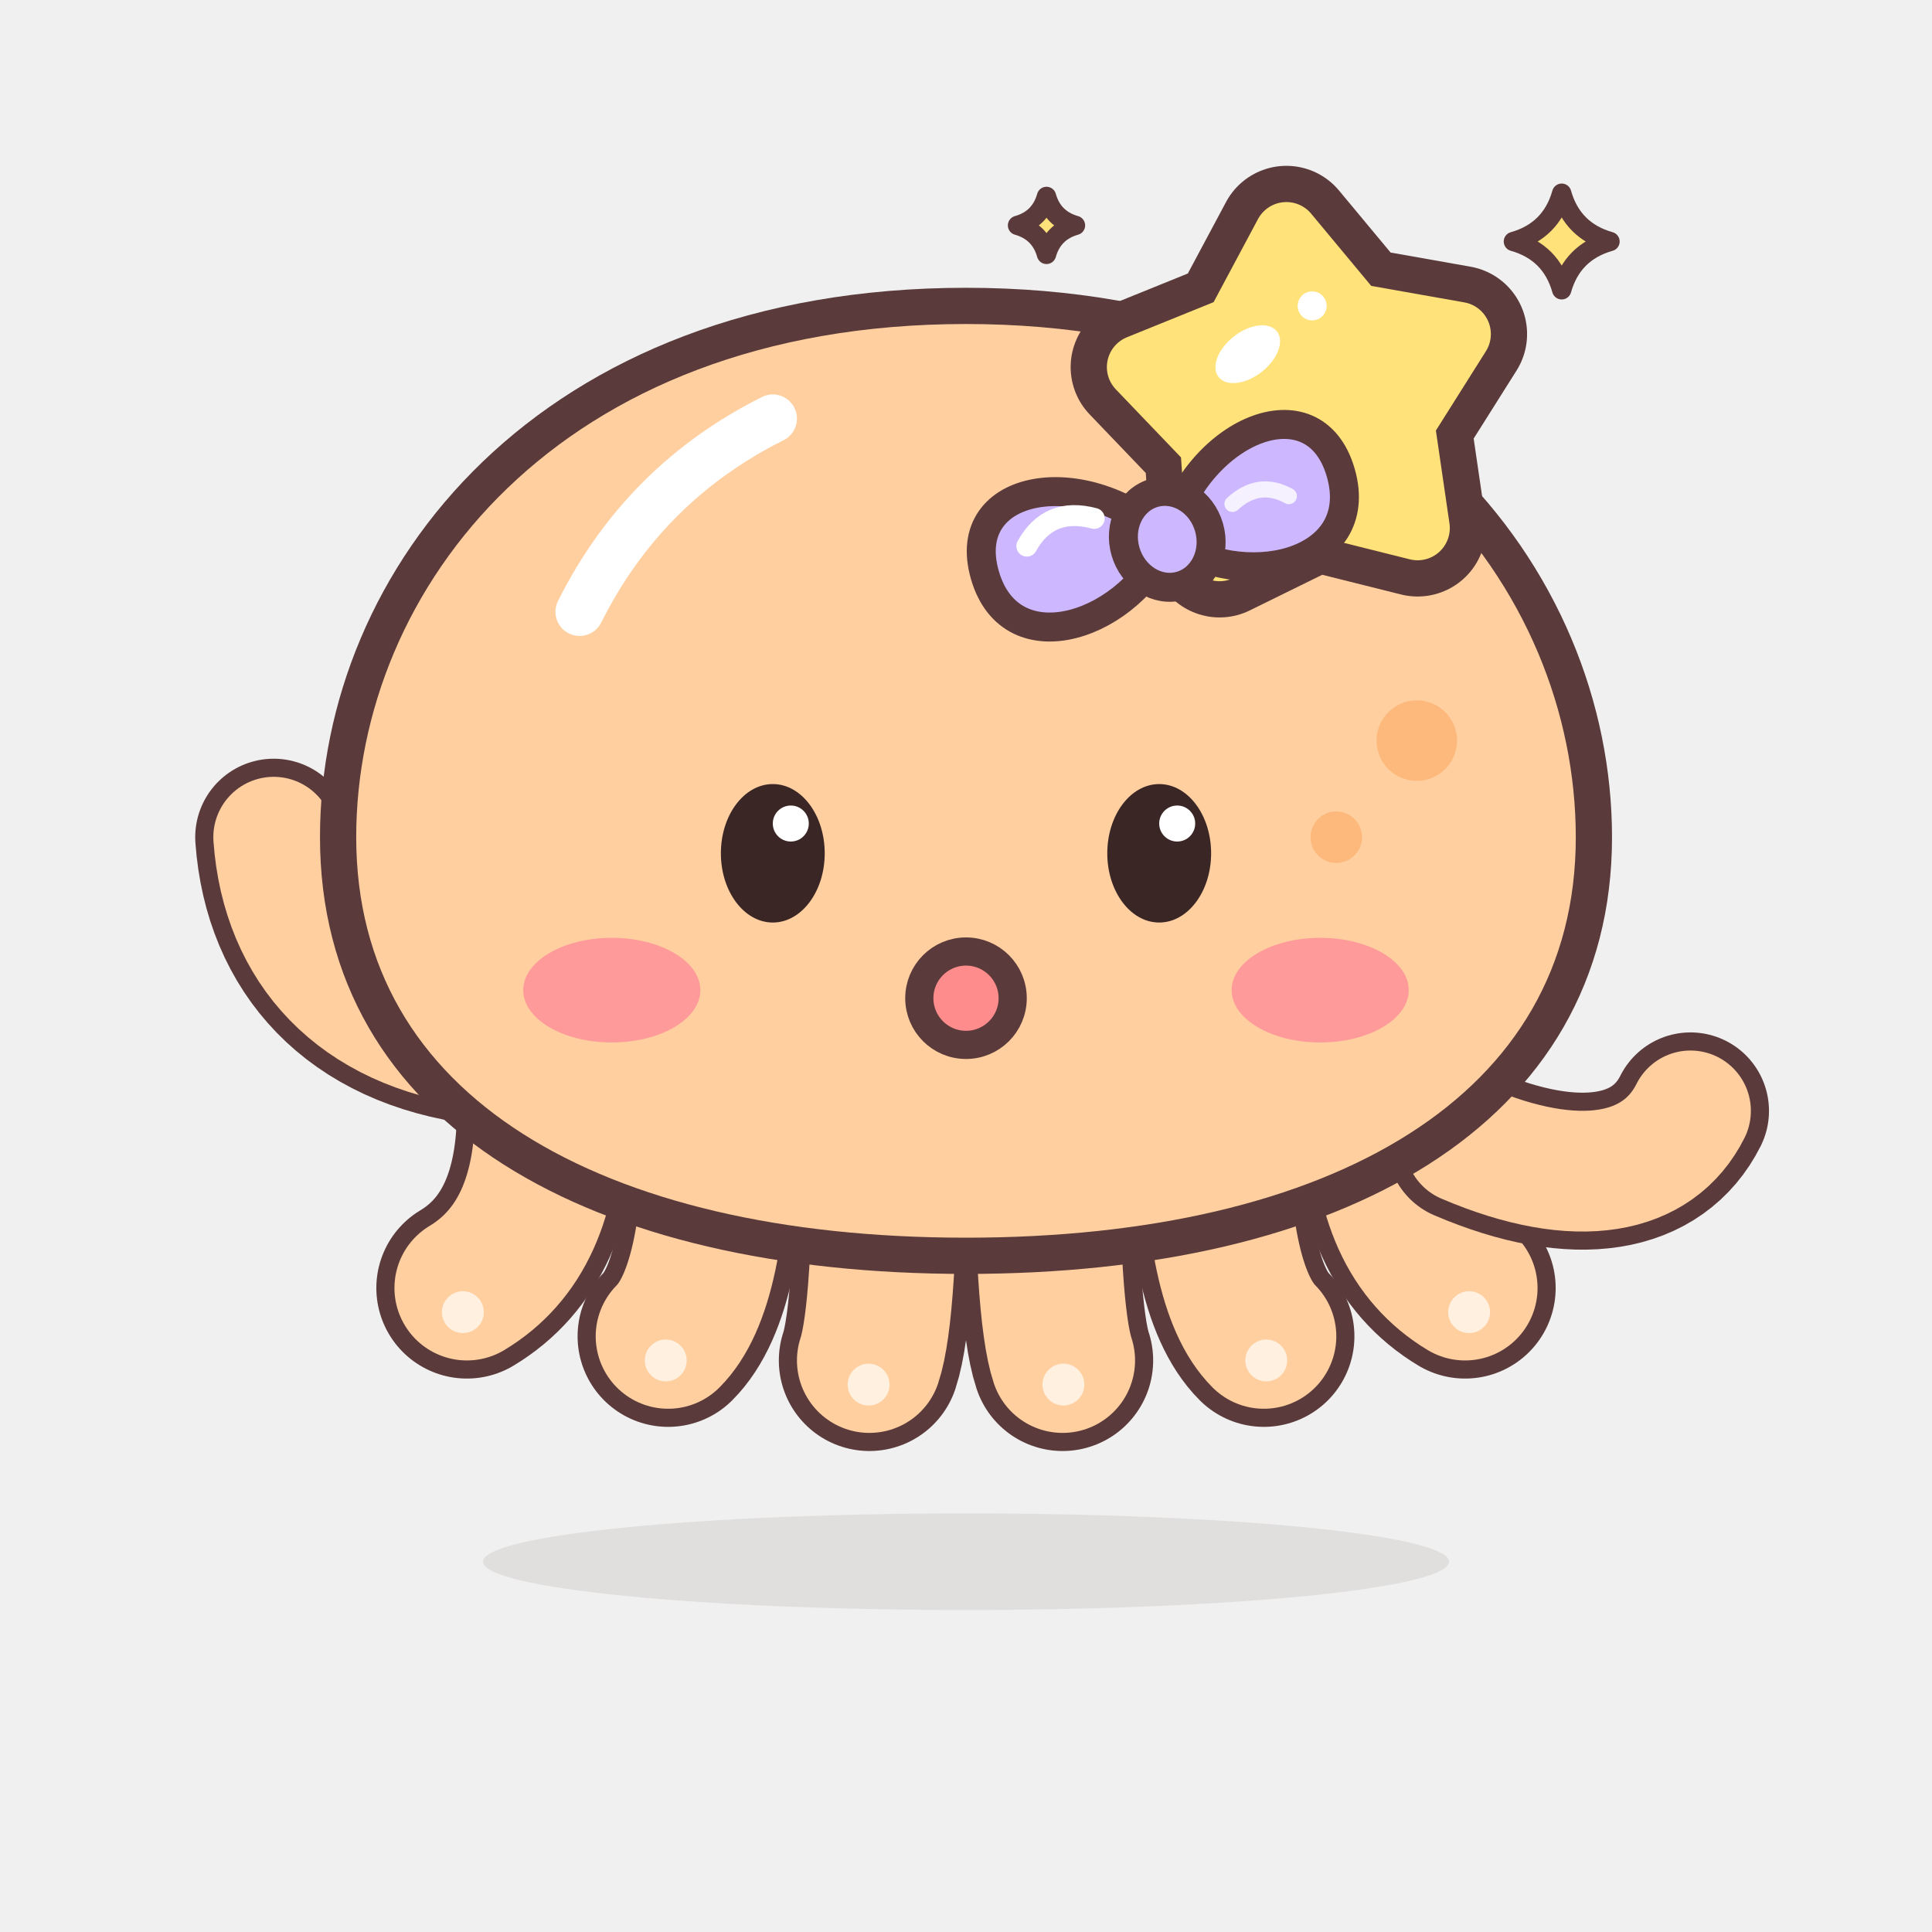
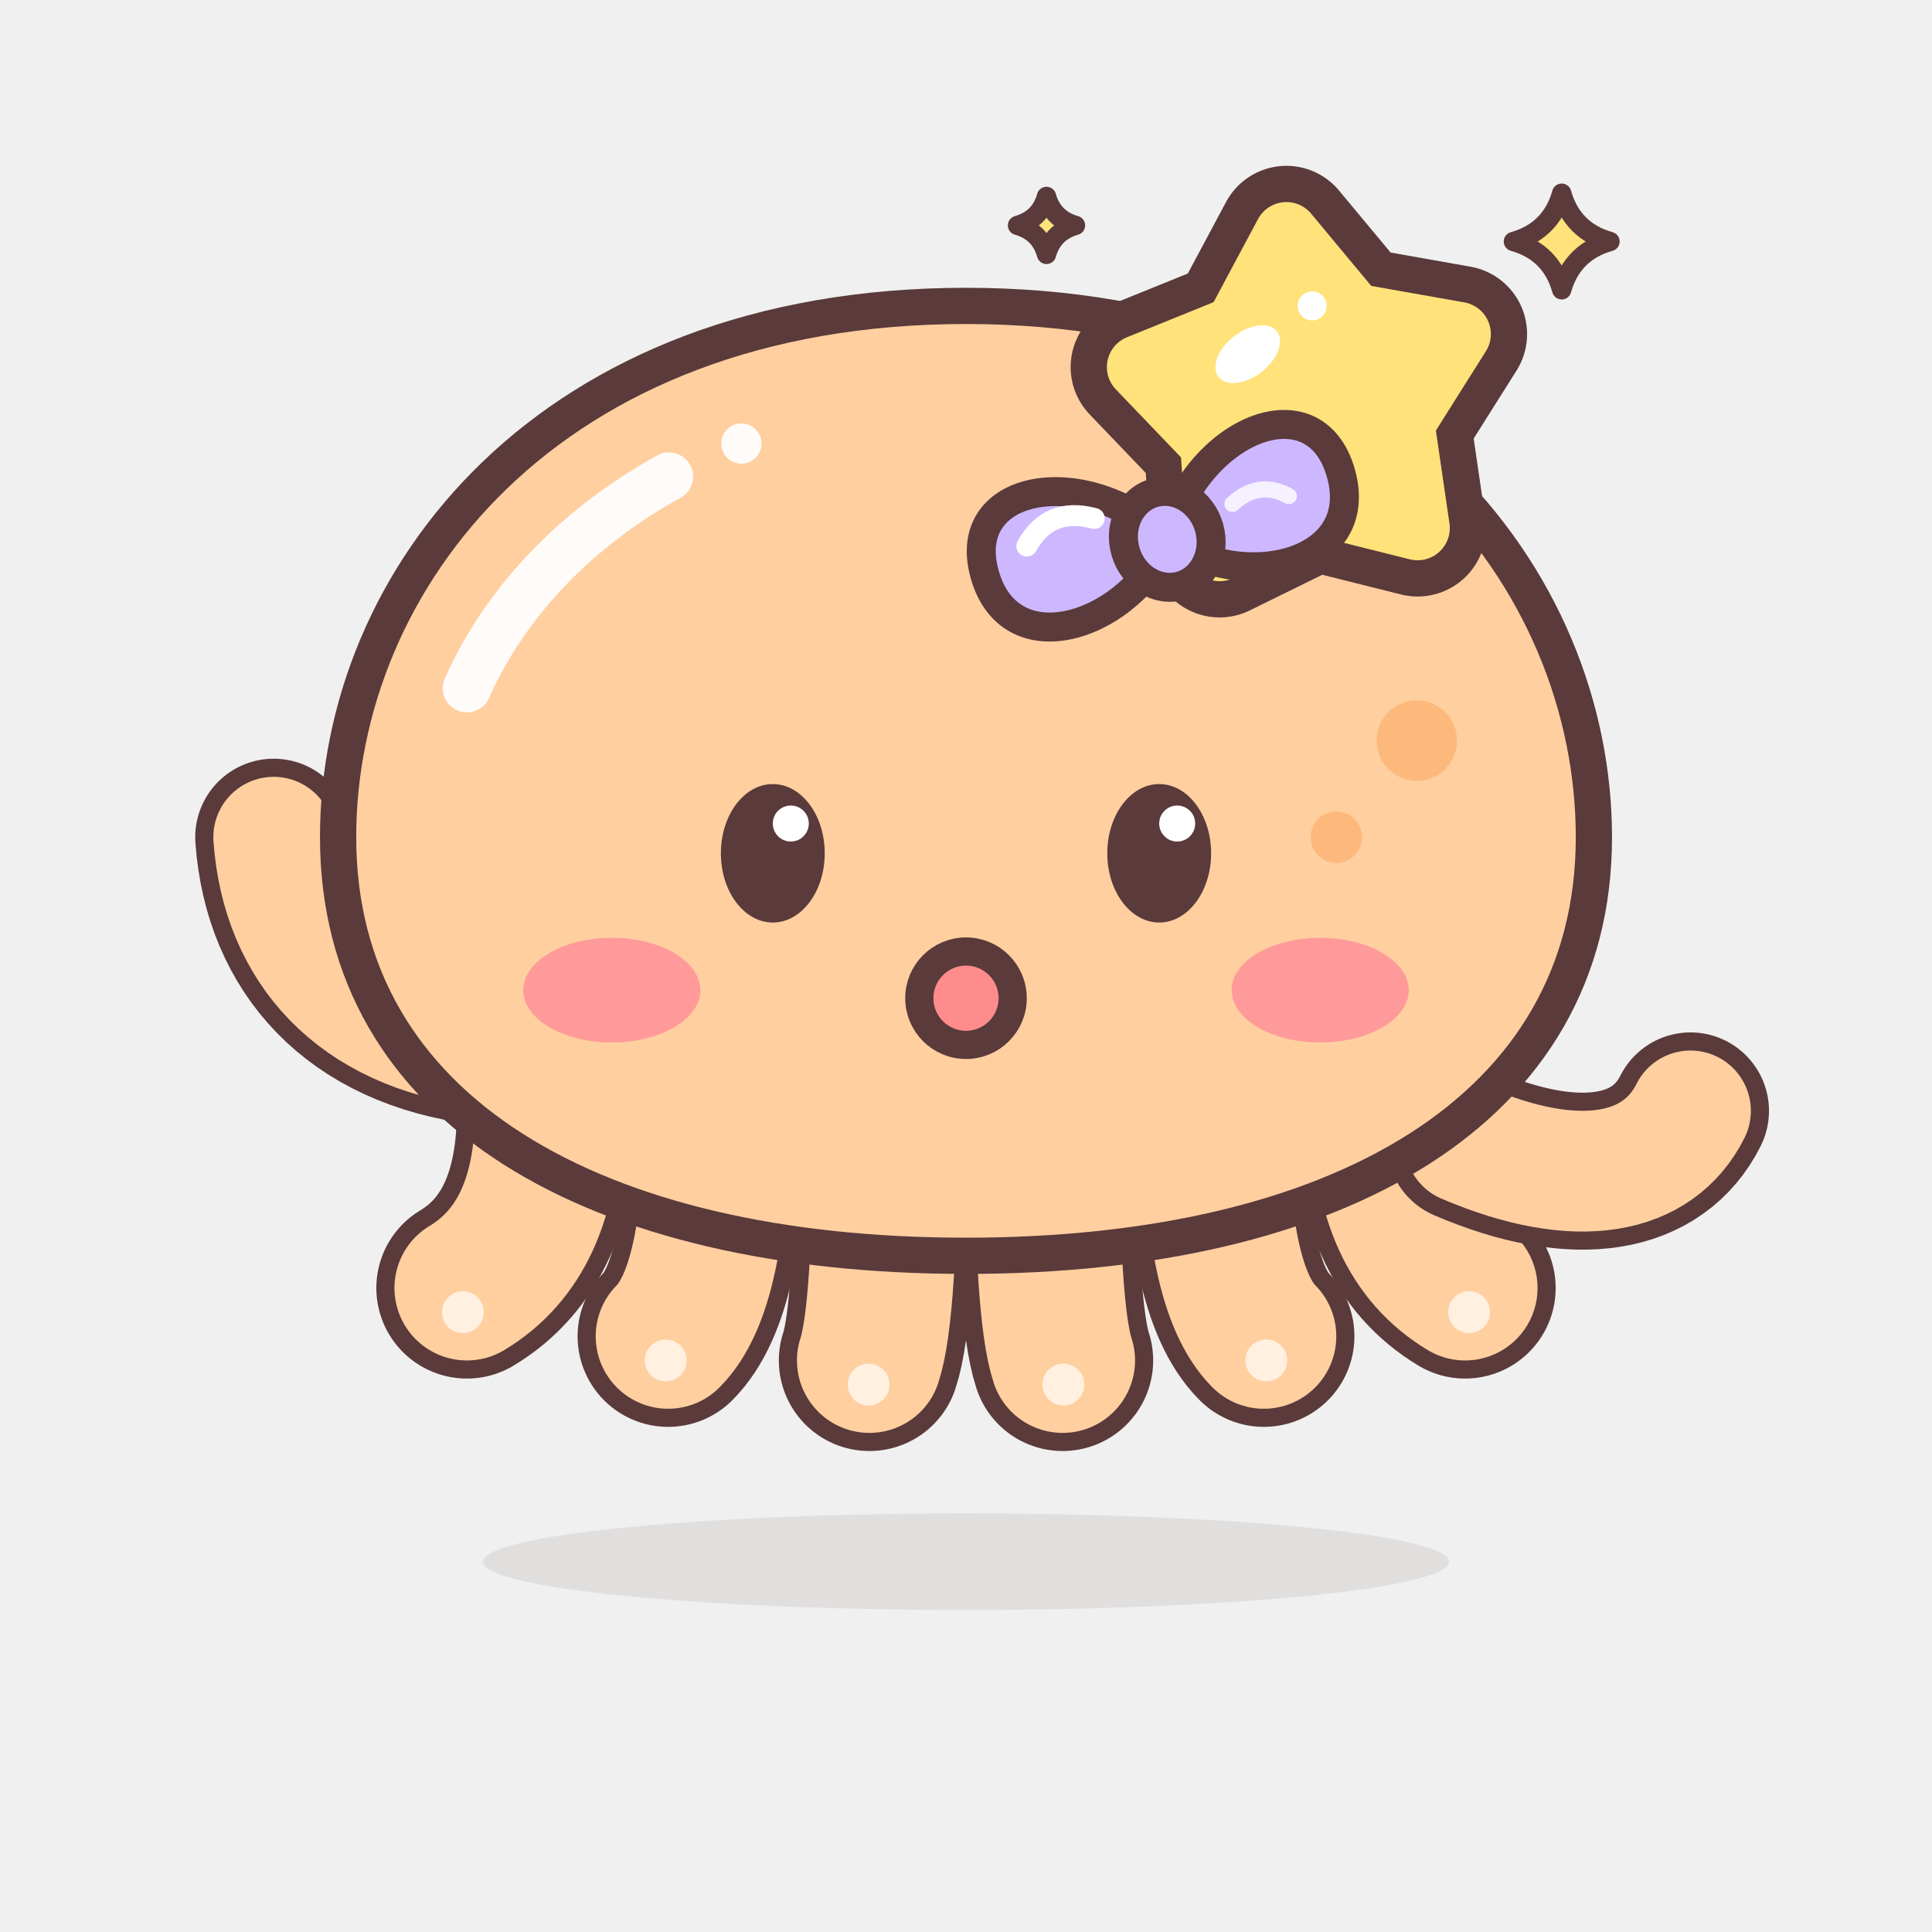
<svg xmlns="http://www.w3.org/2000/svg" viewBox="0 0 240 240" width="240" height="240">
+   <defs>
+     <clipPath id="G4-head">
+       <path d="M120 38 C 172 38, 198 72, 198 104 C 198 138, 166 156, 120 156 C 74 156, 42 138, 42 104 C 42 72, 68 38, 120 38 Z" />
+     </clipPath>
+   </defs>
  <ellipse cx="120" cy="194" rx="60" ry="6" fill="#5A3A3A" opacity="0.10" />
  <g fill="none" stroke-linecap="round" stroke-linejoin="round">
    <g stroke="#5A3A3A" stroke-width="22.5">
      <path d="M68 138 Q 68 154, 58 160" />
      <path d="M89 138 Q 89 160, 83 166" />
      <path d="M110 138 Q 110 163, 108 169" />
      <path d="M130 138 Q 130 163, 132 169" />
      <path d="M151 138 Q 151 160, 157 166" />
      <path d="M172 138 Q 172 154, 182 160" />
    </g>
    <g stroke="#FFCFA0" stroke-width="18">
      <path d="M68 138 Q 68 154, 58 160" />
      <path d="M89 138 Q 89 160, 83 166" />
      <path d="M110 138 Q 110 163, 108 169" />
      <path d="M130 138 Q 130 163, 132 169" />
      <path d="M151 138 Q 151 160, 157 166" />
      <path d="M172 138 Q 172 154, 182 160" />
    </g>
  </g>
  <g fill="none" stroke-linecap="round" stroke-linejoin="round">
    <g stroke="#5A3A3A" stroke-width="19.5">
      <path d="M60 130 C 44 128, 35 118, 34 104" />
      <path d="M182 142 C 196 148, 206 146, 210 138" />
    </g>
    <g stroke="#FFCFA0" stroke-width="15">
      <path d="M60 130 C 44 128, 35 118, 34 104" />
      <path d="M182 142 C 196 148, 206 146, 210 138" />
    </g>
  </g>
  <g fill="#FFF0E0">
    <circle cx="57.5" cy="163" r="2.6" />
    <circle cx="82.7" cy="169" r="2.6" />
    <circle cx="107.9" cy="172" r="2.6" />
    <circle cx="132.1" cy="172" r="2.6" />
    <circle cx="157.3" cy="169" r="2.6" />
    <circle cx="182.5" cy="163" r="2.6" />
  </g>
  <path d="M120 38 C 172 38, 198 72, 198 104 C 198 138, 166 156, 120 156 C 74 156, 42 138, 42 104 C 42 72, 68 38, 120 38 Z" fill="#FFCFA0" stroke="#5A3A3A" stroke-width="4.5" />
  <g fill="#FDB97C">
    <circle cx="176" cy="92" r="5" />
    <circle cx="166" cy="104" r="3.2" />
  </g>
-   <path d="M72 76 Q 80 60, 96 52" fill="none" stroke="#FFFFFF" stroke-width="6" stroke-linecap="round" />
+   <path d="M58.0 85.5 A 66 54 0 0 1 83.1 59.2" fill="none" stroke="#FFFFFF" stroke-width="6" stroke-linecap="round" opacity="0.92" />
+   <circle cx="92.1" cy="55.1" r="2.5" fill="#FFFFFF" opacity="0.92" />
  <g>
    <polygon points="159.8,29.1 168.2,39.2 181.2,41.5 174.2,52.6 176.1,65.6 163.3,62.4 151.5,68.2 150.6,55.1 141.5,45.6 153.6,40.7" fill="#5A3A3A" stroke="#5A3A3A" stroke-width="17.0" stroke-linejoin="round" />
    <polygon points="159.8,29.1 168.2,39.2 181.2,41.5 174.2,52.6 176.1,65.6 163.3,62.4 151.5,68.2 150.6,55.1 141.5,45.6 153.6,40.7" fill="#FFE27A" stroke="#FFE27A" stroke-width="8" stroke-linejoin="round" />
    <ellipse cx="155" cy="44" rx="4.6" ry="2.8" fill="#FFFFFF" transform="rotate(-38 155 44)" />
    <circle cx="163" cy="38" r="1.8" fill="#FFFFFF" />
    <g transform="translate(145 67) rotate(-16) scale(1.0)" stroke="#5A3A3A" stroke-width="3.60" stroke-linejoin="round">
      <path d="M0 0 C -7 -12, -23 -14, -23 -2 C -23 10, -7 9, 0 0 Z" fill="#CDB8FF" />
      <path d="M0 0 C -7 -12, -23 -14, -23 -2 C -23 10, -7 9, 0 0 Z" fill="#CDB8FF" transform="scale(-1 1)" />
      <path d="M-17 -4 Q -13 -8, -8 -5" fill="none" stroke="#FFFFFF" stroke-width="2.60" stroke-linecap="round" />
      <path d="M9 -2 Q 13 -4, 16 -1" fill="none" stroke="#FFFFFF" stroke-width="2.00" stroke-linecap="round" opacity="0.8" />
      <ellipse cx="0" cy="0" rx="5.4" ry="6" fill="#CDB8FF" />
    </g>
    <path d="M194 24 Q 195.32 28.68, 200 30 Q 195.32 31.32, 194 36 Q 192.68 31.32, 188 30 Q 192.68 28.68, 194 24 Z" fill="#FFE27A" stroke="#5A3A3A" stroke-width="2.4" stroke-linejoin="round" />
    <path d="M130 24.4 Q 130.792 27.208, 133.6 28 Q 130.792 28.792, 130 31.6 Q 129.208 28.792, 126.4 28 Q 129.208 27.208, 130 24.4 Z" fill="#FFE27A" stroke="#5A3A3A" stroke-width="2.4" stroke-linejoin="round" />
  </g>
  <ellipse cx="76" cy="123" rx="11" ry="6.5" fill="#FF9A9A" />
  <ellipse cx="164" cy="123" rx="11" ry="6.5" fill="#FF9A9A" />
-   <ellipse cx="96" cy="106" rx="6.45" ry="8.6" fill="#3B2626" />
+   <ellipse cx="96" cy="106" rx="6.45" ry="8.6" fill="#5A3A3A" />
  <circle cx="98.236" cy="102.302" r="2.236" fill="#FFFFFF" />
-   <ellipse cx="144" cy="106" rx="6.45" ry="8.6" fill="#3B2626" />
+   <ellipse cx="144" cy="106" rx="6.45" ry="8.6" fill="#5A3A3A" />
  <circle cx="146.236" cy="102.302" r="2.236" fill="#FFFFFF" />
  <circle cx="120" cy="124" r="5.8" fill="#FF8C8C" stroke="#5A3A3A" stroke-width="3.5" />
-   <g fill="none" stroke-linecap="round" stroke-linejoin="round">
-     <g stroke="#5A3A3A" stroke-width="19.5" />
-     <g stroke="#FFCFA0" stroke-width="15" />
-   </g>
</svg>
